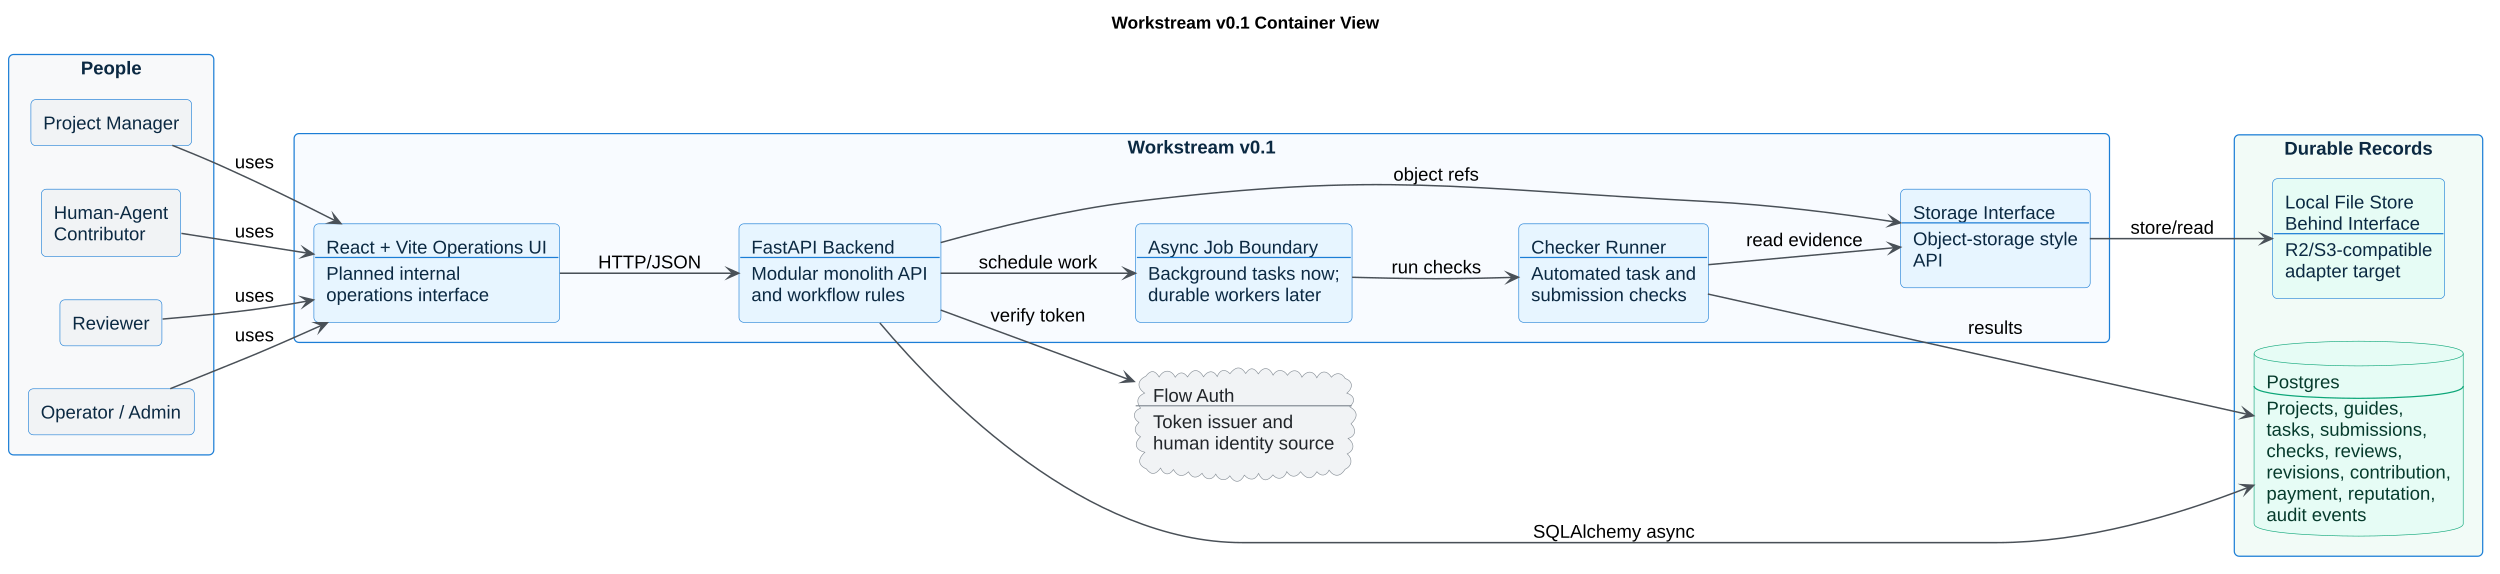
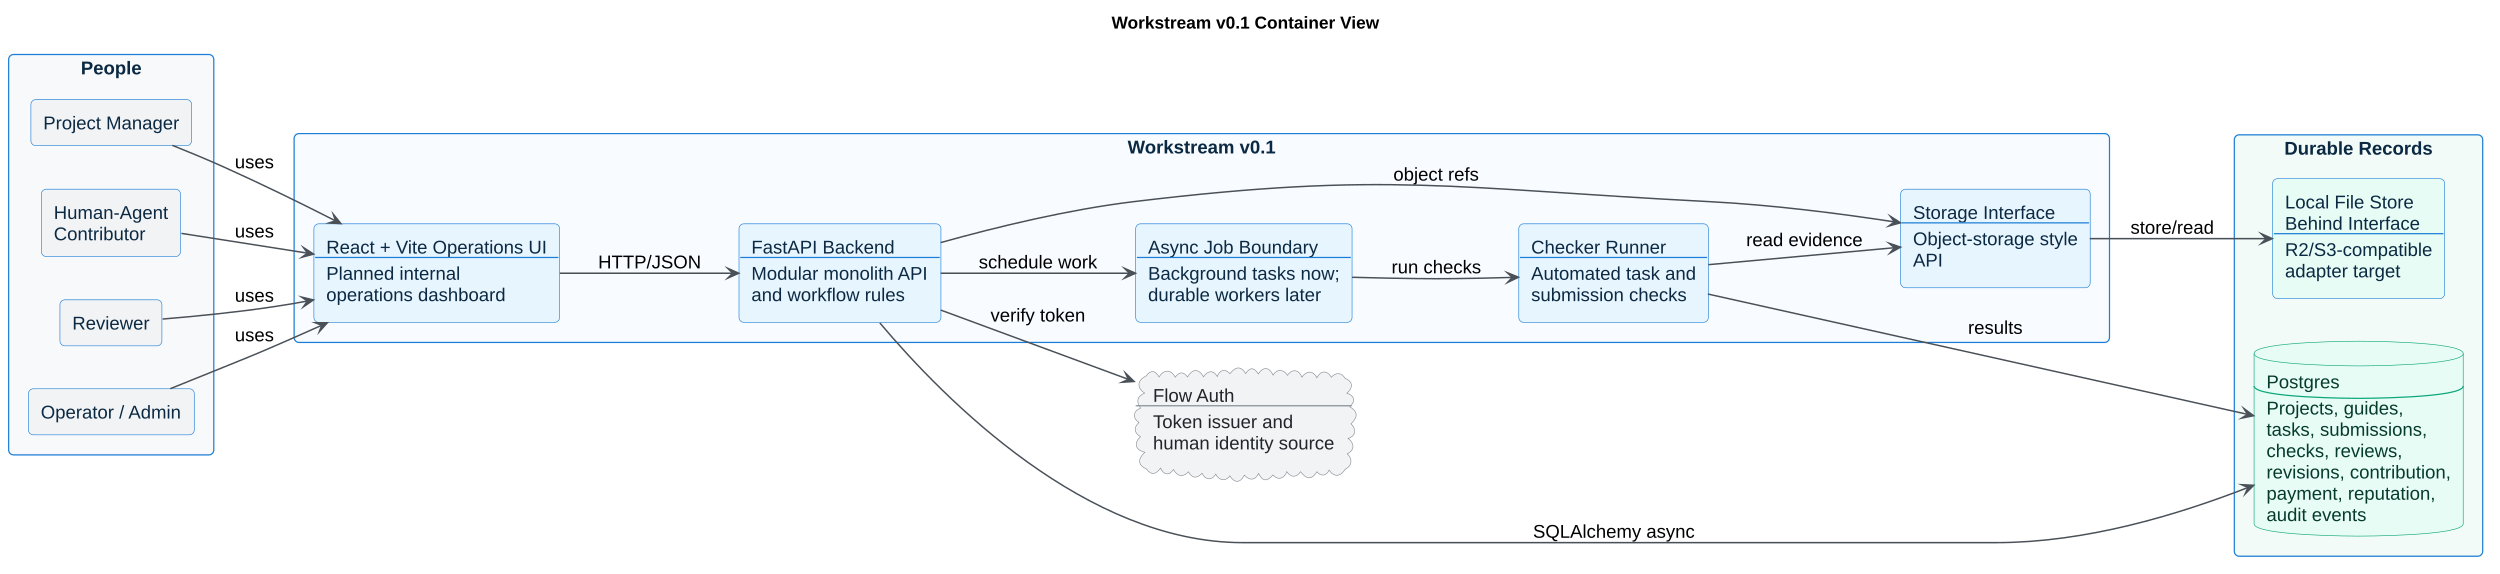
<svg xmlns="http://www.w3.org/2000/svg" contentStyleType="text/css" data-diagram-type="DESCRIPTION" height="464px" preserveAspectRatio="none" style="width:2023px;height:464px;background:#FFFFFF;" version="1.1" viewBox="0 0 2023 464" width="2023px" zoomAndPan="magnify">
  <defs />
  <g>
    <g class="title" data-source-line="1">
      <text fill="#000000" font-family="Arial" font-size="14" font-weight="700" lengthAdjust="spacing" textLength="217.075" x="899.462" y="23.132">Workstream v0.1 Container View</text>
    </g>
    <g class="cluster" data-qualified-name="People" data-source-line="29" id="ent0001">
      <rect fill="#F8F9FA" height="324" rx="4" ry="4" style="stroke:#1C7ED6;stroke-width:1;" width="166" x="7" y="44.099" />
      <text fill="#0B2942" font-family="Arial" font-size="15" font-weight="700" lengthAdjust="spacing" textLength="49.182" x="65.409" y="60.169">People</text>
    </g>
    <g class="cluster" data-qualified-name="Workstream v0.1" data-source-line="38" id="ent0007">
      <rect fill="#F8FBFF" height="169" rx="4" ry="4" style="stroke:#1C7ED6;stroke-width:1;" width="1469" x="238" y="108.099" />
      <text fill="#0B2942" font-family="Arial" font-size="15" font-weight="700" lengthAdjust="spacing" textLength="120.059" x="912.471" y="124.168">Workstream v0.1</text>
    </g>
    <g class="cluster" data-qualified-name="Durable Records" data-source-line="46" id="ent0013">
      <rect fill="#F2FBF7" height="341" rx="4" ry="4" style="stroke:#1C7ED6;stroke-width:1;" width="201" x="1808" y="109.099" />
      <text fill="#0B2942" font-family="Arial" font-size="15" font-weight="700" lengthAdjust="spacing" textLength="120.037" x="1848.482" y="125.168">Durable Records</text>
    </g>
    <g class="entity" data-qualified-name="People.project_manager" data-source-line="30" id="ent0002">
      <rect fill="#F1F3F5" height="37.248" rx="4" ry="4" style="stroke:#1C7ED6;stroke-width:0.5;" width="130.054" x="25" y="80.599" />
      <text fill="#0B2942" font-family="Arial" font-size="15" lengthAdjust="spacing" textLength="110.054" x="35" y="104.668">Project Manager</text>
    </g>
    <g class="entity" data-qualified-name="People.worker" data-source-line="31" id="ent0003">
      <rect fill="#F1F3F5" height="54.497" rx="4" ry="4" style="stroke:#1C7ED6;stroke-width:0.5;" width="112.549" x="33.5" y="153.099" />
      <text fill="#0B2942" font-family="Arial" font-size="15" lengthAdjust="spacing" textLength="92.549" x="43.5" y="177.168">Human-Agent</text>
      <text fill="#0B2942" font-family="Arial" font-size="15" lengthAdjust="spacing" textLength="74.202" x="43.5" y="194.417">Contributor</text>
    </g>
    <g class="entity" data-qualified-name="People.reviewer" data-source-line="32" id="ent0004">
      <rect fill="#F1F3F5" height="37.248" rx="4" ry="4" style="stroke:#1C7ED6;stroke-width:0.5;" width="82.519" x="48.5" y="242.599" />
      <text fill="#0B2942" font-family="Arial" font-size="15" lengthAdjust="spacing" textLength="62.52" x="58.5" y="266.668">Reviewer</text>
    </g>
    <g class="entity" data-qualified-name="People.operator" data-source-line="33" id="ent0005">
      <rect fill="#F1F3F5" height="37.248" rx="4" ry="4" style="stroke:#1C7ED6;stroke-width:0.5;" width="134.214" x="23" y="314.599" />
      <text fill="#0B2942" font-family="Arial" font-size="15" lengthAdjust="spacing" textLength="114.214" x="33" y="338.668">Operator / Admin</text>
    </g>
    <g class="entity" data-qualified-name="Workstream v0.1.frontend" data-source-line="39" id="ent0008">
      <rect fill="#E7F5FF" height="79.746" rx="4" ry="4" style="stroke:#1C7ED6;stroke-width:0.5;" width="198.835" x="254" y="181.099" />
      <text fill="#0B2942" font-family="Arial" font-size="15" lengthAdjust="spacing" textLength="178.835" x="264" y="205.168">React + Vite Operations UI</text>
      <line style="stroke:#1C7ED6;stroke-width:1;" x1="255" x2="451.835" y1="208.347" y2="208.347" />
      <text fill="#0B2942" font-family="Arial" font-size="15" lengthAdjust="spacing" textLength="108.413" x="264" y="226.417">Planned internal</text>
-       <text fill="#0B2942" font-family="Arial" font-size="15" lengthAdjust="spacing" textLength="131.748" x="264" y="243.666">operations interface</text>
+       <text fill="#0B2942" font-family="Arial" font-size="15" lengthAdjust="spacing" textLength="145.107" x="264" y="243.666">operations dashboard</text>
    </g>
    <g class="entity" data-qualified-name="Workstream v0.1.api" data-source-line="40" id="ent0009">
      <rect fill="#E7F5FF" height="79.746" rx="4" ry="4" style="stroke:#1C7ED6;stroke-width:0.5;" width="163.401" x="598" y="181.099" />
      <text fill="#0B2942" font-family="Arial" font-size="15" lengthAdjust="spacing" textLength="115.891" x="608" y="205.168">FastAPI Backend</text>
      <line style="stroke:#1C7ED6;stroke-width:1;" x1="599" x2="760.401" y1="208.347" y2="208.347" />
      <text fill="#0B2942" font-family="Arial" font-size="15" lengthAdjust="spacing" textLength="143.401" x="608" y="226.417">Modular monolith API</text>
      <text fill="#0B2942" font-family="Arial" font-size="15" lengthAdjust="spacing" textLength="124.219" x="608" y="243.666">and workflow rules</text>
    </g>
    <g class="entity" data-qualified-name="Workstream v0.1.jobs" data-source-line="41" id="ent0010">
      <rect fill="#E7F5FF" height="79.746" rx="4" ry="4" style="stroke:#1C7ED6;stroke-width:0.5;" width="175.083" x="919" y="181.099" />
      <text fill="#0B2942" font-family="Arial" font-size="15" lengthAdjust="spacing" textLength="137.578" x="929" y="205.168">Async Job Boundary</text>
      <line style="stroke:#1C7ED6;stroke-width:1;" x1="920" x2="1093.083" y1="208.347" y2="208.347" />
      <text fill="#0B2942" font-family="Arial" font-size="15" lengthAdjust="spacing" textLength="155.083" x="929" y="226.417">Background tasks now;</text>
      <text fill="#0B2942" font-family="Arial" font-size="15" lengthAdjust="spacing" textLength="140.061" x="929" y="243.666">durable workers later</text>
    </g>
    <g class="entity" data-qualified-name="Workstream v0.1.checker" data-source-line="42" id="ent0011">
      <rect fill="#E7F5FF" height="79.746" rx="4" ry="4" style="stroke:#1C7ED6;stroke-width:0.5;" width="153.418" x="1229" y="181.099" />
      <text fill="#0B2942" font-family="Arial" font-size="15" lengthAdjust="spacing" textLength="109.219" x="1239" y="205.168">Checker Runner</text>
      <line style="stroke:#1C7ED6;stroke-width:1;" x1="1230" x2="1381.418" y1="208.347" y2="208.347" />
      <text fill="#0B2942" font-family="Arial" font-size="15" lengthAdjust="spacing" textLength="133.418" x="1239" y="226.417">Automated task and</text>
      <text fill="#0B2942" font-family="Arial" font-size="15" lengthAdjust="spacing" textLength="125.881" x="1239" y="243.666">submission checks</text>
    </g>
    <g class="entity" data-qualified-name="Workstream v0.1.storage_adapter" data-source-line="43" id="ent0012">
      <rect fill="#E7F5FF" height="79.746" rx="4" ry="4" style="stroke:#1C7ED6;stroke-width:0.5;" width="153.389" x="1538" y="153.099" />
      <text fill="#0B2942" font-family="Arial" font-size="15" lengthAdjust="spacing" textLength="115.071" x="1548" y="177.168">Storage Interface</text>
      <line style="stroke:#1C7ED6;stroke-width:1;" x1="1539" x2="1690.389" y1="180.347" y2="180.347" />
      <text fill="#0B2942" font-family="Arial" font-size="15" lengthAdjust="spacing" textLength="133.389" x="1548" y="198.417">Object-storage style</text>
      <text fill="#0B2942" font-family="Arial" font-size="15" lengthAdjust="spacing" textLength="24.177" x="1548" y="215.666">API</text>
    </g>
    <g class="entity" data-qualified-name="Durable Records.postgres" data-source-line="47" id="ent0014">
      <path d="M1824,286.099 C1824,276.099 1908.619,276.099 1908.619,276.099 C1908.619,276.099 1993.238,276.099 1993.238,286.099 L1993.238,423.838 C1993.238,433.838 1908.619,433.838 1908.619,433.838 C1908.619,433.838 1824,433.838 1824,423.838 L1824,286.099" fill="#E6FCF5" style="stroke:#0CA678;stroke-width:0.5;" />
      <path d="M1824,286.099 C1824,296.099 1908.619,296.099 1908.619,296.099 C1908.619,296.099 1993.238,296.099 1993.238,286.099" fill="none" style="stroke:#0CA678;stroke-width:0.5;" />
      <text fill="#063B2C" font-family="Arial" font-size="15" lengthAdjust="spacing" textLength="59.194" x="1834" y="314.168">Postgres</text>
      <path d="M1824,312.347 C1824,322.347 1908.619,322.347 1908.619,322.347 C1908.619,322.347 1993.238,322.347 1993.238,312.347" fill="none" style="stroke:#0CA678;stroke-width:1;" />
      <text fill="#063B2C" font-family="Arial" font-size="15" lengthAdjust="spacing" textLength="110.889" x="1834" y="335.417">Projects, guides,</text>
      <text fill="#063B2C" font-family="Arial" font-size="15" lengthAdjust="spacing" textLength="130.042" x="1834" y="352.666">tasks, submissions,</text>
      <text fill="#063B2C" font-family="Arial" font-size="15" lengthAdjust="spacing" textLength="110.032" x="1834" y="369.914">checks, reviews,</text>
      <text fill="#063B2C" font-family="Arial" font-size="15" lengthAdjust="spacing" textLength="149.238" x="1834" y="387.163">revisions, contribution,</text>
      <text fill="#063B2C" font-family="Arial" font-size="15" lengthAdjust="spacing" textLength="136.75" x="1834" y="404.411">payment, reputation,</text>
      <text fill="#063B2C" font-family="Arial" font-size="15" lengthAdjust="spacing" textLength="80.889" x="1834" y="421.66">audit events</text>
    </g>
    <g class="entity" data-qualified-name="Durable Records.file_store" data-source-line="48" id="ent0015">
      <rect fill="#E6FCF5" height="96.994" rx="4" ry="4" style="stroke:#1C7ED6;stroke-width:0.5;" width="139.224" x="1839" y="144.599" />
      <text fill="#0B2942" font-family="Arial" font-size="15" lengthAdjust="spacing" textLength="104.216" x="1849" y="168.668">Local File Store</text>
      <text fill="#0B2942" font-family="Arial" font-size="15" lengthAdjust="spacing" textLength="109.241" x="1849" y="185.917">Behind Interface</text>
      <line style="stroke:#1C7ED6;stroke-width:1;" x1="1840" x2="1977.224" y1="189.096" y2="189.096" />
      <text fill="#0B2942" font-family="Arial" font-size="15" lengthAdjust="spacing" textLength="119.224" x="1849" y="207.166">R2/S3-compatible</text>
      <text fill="#0B2942" font-family="Arial" font-size="15" lengthAdjust="spacing" textLength="93.398" x="1849" y="224.414">adapter target</text>
    </g>
    <g class="entity" data-qualified-name="flow_auth" data-source-line="36" id="ent0006">
      <path d="M927.128,304.503 C931.098,299.221 934.562,299.464 937.976,305.058 C941.465,298.976 947.673,298.582 950.984,305.239 C954.12,300.717 957.615,300.534 960.966,304.999 C964.928,298.331 969.818,298.029 973.912,304.872 C976.956,300.138 981.726,298.974 984.983,304.644 C987.006,299.29 991.12,298.013 995.283,302.377 C999.398,297.108 1003.744,295.423 1008.016,302.212 C1011.586,296.769 1014.974,297.454 1018.218,302.528 C1022.247,296.389 1027.233,297.013 1030.195,303.538 C1033.341,298.179 1038.835,298.888 1041.85,303.688 C1045.638,298.055 1051.226,299.155 1053.525,305.18 C1056.974,300.072 1062.586,299.378 1065.553,305.688 C1068.714,299.715 1073.741,299.438 1077.384,305.203 C1080.922,301.037 1085.884,301.493 1088.543,306.297 C1095.373,308.696 1094.628,314.414 1089.891,318.132 C1096.076,320.106 1097.113,324.828 1092.207,329.136 C1099.267,333.303 1098.624,337.831 1093.271,342.954 C1097.4,346.883 1097.456,352.946 1090.922,354.752 C1095.965,358.455 1096.454,364.257 1090.174,367.285 C1094.811,371.198 1094.064,377.149 1088.515,379.701 C1084.818,385.651 1079.892,386.521 1075.48,380.478 C1073.331,385.135 1068.96,385.85 1065.673,381.753 C1061.043,388.91 1057.021,387.553 1052.405,381.739 C1049.04,386.66 1044.6,386.564 1041.266,381.704 C1039.549,387.059 1034.157,389.18 1030.071,384.293 C1025.751,389.728 1021.546,389.841 1018.422,383.144 C1015.618,389.035 1010.973,388.943 1006.935,384.519 C1003.732,390.907 998.955,391.176 995.174,385.063 C991.633,390.092 986.101,388.611 983.769,383.679 C980.563,389.298 975.247,388.265 972.696,383.013 C968.703,387.207 964.673,387.428 961.737,381.83 C956.976,386.601 952.737,385.505 949.544,379.975 C945.977,385.337 941.485,384.177 939.139,378.793 C935.519,383.742 931.887,385.109 927.654,379.458 C919.892,376.092 921.325,370.552 926.383,365.978 C918.952,364.198 917.031,358.924 922.903,353.45 C917.73,350.182 917.09,346.223 921.618,341.878 C916.263,338.214 916.785,332.67 922.905,330.279 C919.105,324.846 920.225,320.824 926.236,318.068 C919.931,313.931 920.062,307.761 927.128,304.503" fill="#F1F3F5" style="stroke:#868E96;stroke-width:0.5;" />
      <text fill="#212529" font-family="Arial" font-size="15" lengthAdjust="spacing" textLength="66.694" x="933" y="325.168">Flow Auth</text>
      <line style="stroke:#868E96;stroke-width:1;" x1="919" x2="1093.748" y1="328.347" y2="328.347" />
      <text fill="#212529" font-family="Arial" font-size="15" lengthAdjust="spacing" textLength="115.064" x="933" y="346.417">Token issuer and</text>
      <text fill="#212529" font-family="Arial" font-size="15" lengthAdjust="spacing" textLength="146.748" x="933" y="363.666">human identity source</text>
    </g>
    <g class="link" data-entity-1="ent0002" data-entity-2="ent0008" data-link-type="dependency" data-source-line="51" id="lnk16">
      <path d="M139.42,117.599 C152.98,123.009 167.65,129.089 181,135.099 C212.44,149.239 242.033,163.732 271.443,178.692" fill="none" id="project_manager-to-frontend" style="stroke:#495057;stroke-width:1.2;" />
      <polygon fill="#495057" points="275.9,180.959,269.692,173.313,271.443,178.692,266.065,180.443,275.9,180.959" style="stroke:#495057;stroke-width:1.2;stroke-linejoin:miter;stroke-miterlimit:10;" />
      <text fill="#000000" font-family="Arial" font-size="15" lengthAdjust="spacing" textLength="31.685" x="190" y="136.168">uses</text>
    </g>
    <g class="link" data-entity-1="ent0003" data-entity-2="ent0008" data-link-type="dependency" data-source-line="52" id="lnk17">
      <path d="M146.78,188.849 C177.9,193.729 212.65,199.175 248.84,204.845" fill="none" id="worker-to-frontend" style="stroke:#495057;stroke-width:1.2;" />
      <polygon fill="#495057" points="253.78,205.619,245.508,200.274,248.84,204.845,244.269,208.177,253.78,205.619" style="stroke:#495057;stroke-width:1.2;stroke-linejoin:miter;stroke-miterlimit:10;" />
      <text fill="#000000" font-family="Arial" font-size="15" lengthAdjust="spacing" textLength="31.685" x="190" y="192.168">uses</text>
    </g>
    <g class="link" data-entity-1="ent0004" data-entity-2="ent0008" data-link-type="dependency" data-source-line="53" id="lnk18">
      <path d="M131.56,258.179 C157.51,256.039 191.84,252.699 222,248.099 C232.29,246.529 238.085,245.597 248.735,243.607" fill="none" id="reviewer-to-frontend" style="stroke:#495057;stroke-width:1.2;" />
      <polygon fill="#495057" points="253.65,242.689,244.068,240.41,248.735,243.607,245.538,248.274,253.65,242.689" style="stroke:#495057;stroke-width:1.2;stroke-linejoin:miter;stroke-miterlimit:10;" />
      <text fill="#000000" font-family="Arial" font-size="15" lengthAdjust="spacing" textLength="31.685" x="190" y="244.168">uses</text>
    </g>
    <g class="link" data-entity-1="ent0005" data-entity-2="ent0008" data-link-type="dependency" data-source-line="54" id="lnk19">
      <path d="M137.76,314.529 C151.69,308.959 166.97,302.809 181,297.099 C199.27,289.659 203.9,287.939 222,280.099 C235.92,274.069 246.047,269.603 260.357,263.193" fill="none" id="operator-to-frontend" style="stroke:#495057;stroke-width:1.2;" />
      <polygon fill="#495057" points="264.92,261.149,255.071,261.177,260.357,263.193,258.342,268.478,264.92,261.149" style="stroke:#495057;stroke-width:1.2;stroke-linejoin:miter;stroke-miterlimit:10;" />
      <text fill="#000000" font-family="Arial" font-size="15" lengthAdjust="spacing" textLength="31.685" x="190" y="276.168">uses</text>
    </g>
    <g class="link" data-entity-1="ent0008" data-entity-2="ent0009" data-link-type="dependency" data-source-line="56" id="lnk20">
      <path d="M453.03,221.099 C499.39,221.099 548.98,221.099 592.84,221.099" fill="none" id="frontend-to-api" style="stroke:#495057;stroke-width:1.2;" />
      <polygon fill="#495057" points="597.84,221.099,588.84,217.099,592.84,221.099,588.84,225.099,597.84,221.099" style="stroke:#495057;stroke-width:1.2;stroke-linejoin:miter;stroke-miterlimit:10;" />
      <text fill="#000000" font-family="Arial" font-size="15" lengthAdjust="spacing" textLength="83.335" x="484" y="217.168">HTTP/JSON</text>
    </g>
    <g class="link" data-entity-1="ent0009" data-entity-2="ent0006" data-link-type="dependency" data-source-line="57" id="lnk21">
      <path d="M761.25,250.919 C808.82,268.479 864.32,288.966 913.05,306.966" fill="none" id="api-to-flow_auth" style="stroke:#495057;stroke-width:1.2;" />
      <polygon fill="#495057" points="917.74,308.699,910.683,301.828,913.05,306.966,907.912,309.332,917.74,308.699" style="stroke:#495057;stroke-width:1.2;stroke-linejoin:miter;stroke-miterlimit:10;" />
      <text fill="#000000" font-family="Arial" font-size="15" lengthAdjust="spacing" textLength="76.699" x="801.5" y="260.168">verify token</text>
    </g>
    <g class="link" data-entity-1="ent0009" data-entity-2="ent0014" data-link-type="dependency" data-source-line="58" id="lnk22">
      <path d="M711.98,261.339 C765.13,324.329 879.3,439.099 1005.5,439.099 C1005.5,439.099 1005.5,439.099 1615.5,439.099 C1687.77,439.099 1761.651,416.853 1819.061,394.493" fill="none" id="api-to-postgres" style="stroke:#495057;stroke-width:1.2;" />
      <polygon fill="#495057" points="1823.72,392.679,1813.882,392.218,1819.061,394.493,1816.785,399.672,1823.72,392.679" style="stroke:#495057;stroke-width:1.2;stroke-linejoin:miter;stroke-miterlimit:10;" />
      <text fill="#000000" font-family="Arial" font-size="15" lengthAdjust="spacing" textLength="130.884" x="1240.5" y="435.168">SQLAlchemy async</text>
    </g>
    <g class="link" data-entity-1="ent0009" data-entity-2="ent0012" data-link-type="dependency" data-source-line="59" id="lnk23">
      <path d="M761.23,196.289 C806.77,183.579 865.01,169.469 918,163.099 C1122.75,138.469 1176.05,152.499 1382,163.099 C1434.31,165.789 1487.867,172.654 1532.977,179.544" fill="none" id="api-to-storage_adapter" style="stroke:#495057;stroke-width:1.2;" />
      <polygon fill="#495057" points="1537.92,180.299,1529.627,174.986,1532.977,179.544,1528.419,182.894,1537.92,180.299" style="stroke:#495057;stroke-width:1.2;stroke-linejoin:miter;stroke-miterlimit:10;" />
      <text fill="#000000" font-family="Arial" font-size="15" lengthAdjust="spacing" textLength="69.199" x="1127.5" y="146.168">object refs</text>
    </g>
    <g class="link" data-entity-1="ent0009" data-entity-2="ent0010" data-link-type="dependency" data-source-line="60" id="lnk24">
      <path d="M761.25,221.099 C809.19,221.099 864.97,221.099 913.9,221.099" fill="none" id="api-to-jobs" style="stroke:#495057;stroke-width:1.2;" />
      <polygon fill="#495057" points="918.9,221.099,909.9,217.099,913.9,221.099,909.9,225.099,918.9,221.099" style="stroke:#495057;stroke-width:1.2;stroke-linejoin:miter;stroke-miterlimit:10;" />
      <text fill="#000000" font-family="Arial" font-size="15" lengthAdjust="spacing" textLength="95.881" x="792" y="217.168">schedule work</text>
    </g>
    <g class="link" data-entity-1="ent0010" data-entity-2="ent0011" data-link-type="dependency" data-source-line="61" id="lnk25">
      <path d="M1094.12,224.379 C1104.52,224.679 1115,224.929 1125,225.099 C1157.88,225.659 1166.12,225.719 1199,225.099 C1208.62,224.919 1213.733,224.799 1223.733,224.479" fill="none" id="jobs-to-checker" style="stroke:#495057;stroke-width:1.2;" />
      <polygon fill="#495057" points="1228.73,224.319,1219.607,220.608,1223.733,224.479,1219.862,228.604,1228.73,224.319" style="stroke:#495057;stroke-width:1.2;stroke-linejoin:miter;stroke-miterlimit:10;" />
      <text fill="#000000" font-family="Arial" font-size="15" lengthAdjust="spacing" textLength="72.532" x="1126" y="221.168">run checks</text>
    </g>
    <g class="link" data-entity-1="ent0011" data-entity-2="ent0014" data-link-type="dependency" data-source-line="62" id="lnk26">
      <path d="M1382.01,237.939 C1494.72,263.059 1701.35,309.13 1818.74,335.31" fill="none" id="checker-to-postgres" style="stroke:#495057;stroke-width:1.2;" />
      <polygon fill="#495057" points="1823.62,336.399,1815.707,330.536,1818.74,335.31,1813.965,338.344,1823.62,336.399" style="stroke:#495057;stroke-width:1.2;stroke-linejoin:miter;stroke-miterlimit:10;" />
      <text fill="#000000" font-family="Arial" font-size="15" lengthAdjust="spacing" textLength="44.18" x="1592.5" y="270.168">results</text>
    </g>
    <g class="link" data-entity-1="ent0011" data-entity-2="ent0012" data-link-type="dependency" data-source-line="63" id="lnk27">
      <path d="M1382.39,214.179 C1429.8,209.849 1485.631,204.763 1532.971,200.443" fill="none" id="checker-to-storage_adapter" style="stroke:#495057;stroke-width:1.2;" />
      <polygon fill="#495057" points="1537.95,199.989,1528.624,196.823,1532.971,200.443,1529.351,204.79,1537.95,199.989" style="stroke:#495057;stroke-width:1.2;stroke-linejoin:miter;stroke-miterlimit:10;" />
      <text fill="#000000" font-family="Arial" font-size="15" lengthAdjust="spacing" textLength="94.233" x="1413" y="199.168">read evidence</text>
    </g>
    <g class="link" data-entity-1="ent0012" data-entity-2="ent0015" data-link-type="dependency" data-source-line="64" id="lnk28">
      <path d="M1691.08,193.099 C1736.7,193.099 1789.39,193.099 1833.73,193.099" fill="none" id="storage_adapter-to-file_store" style="stroke:#495057;stroke-width:1.2;" />
      <polygon fill="#495057" points="1838.73,193.099,1829.73,189.099,1833.73,193.099,1829.73,197.099,1838.73,193.099" style="stroke:#495057;stroke-width:1.2;stroke-linejoin:miter;stroke-miterlimit:10;" />
      <text fill="#000000" font-family="Arial" font-size="15" lengthAdjust="spacing" textLength="67.537" x="1724" y="189.168">store/read</text>
    </g>
  </g>
</svg>
